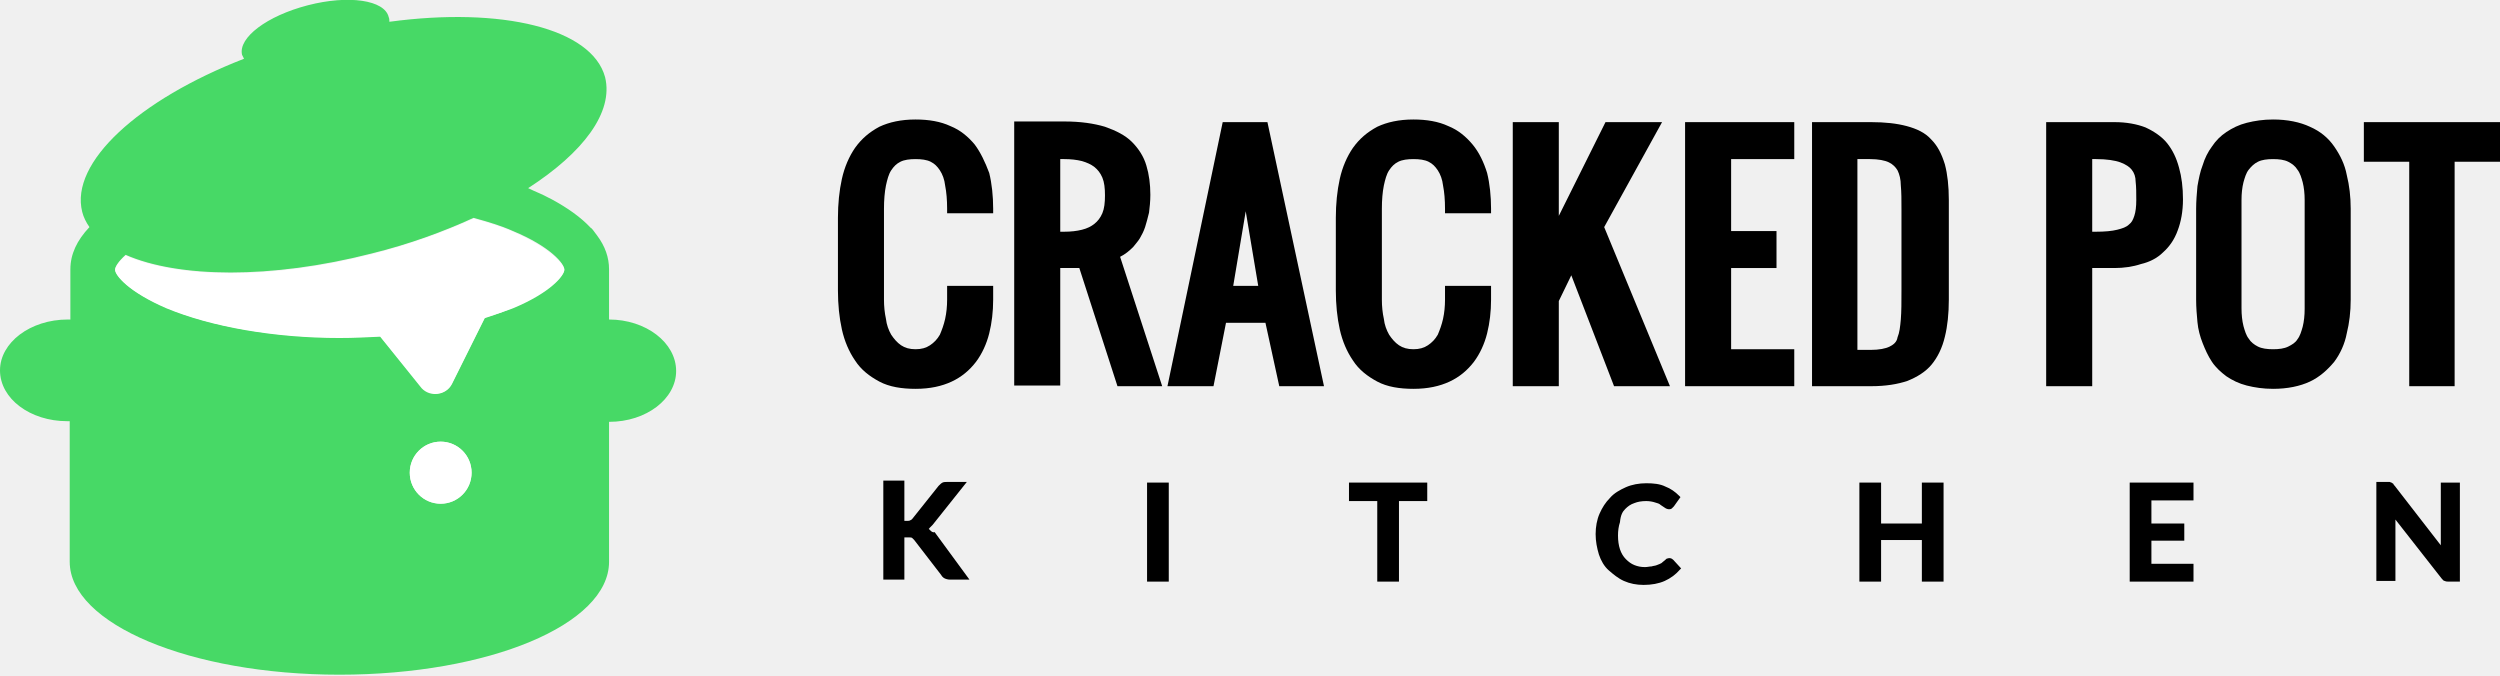
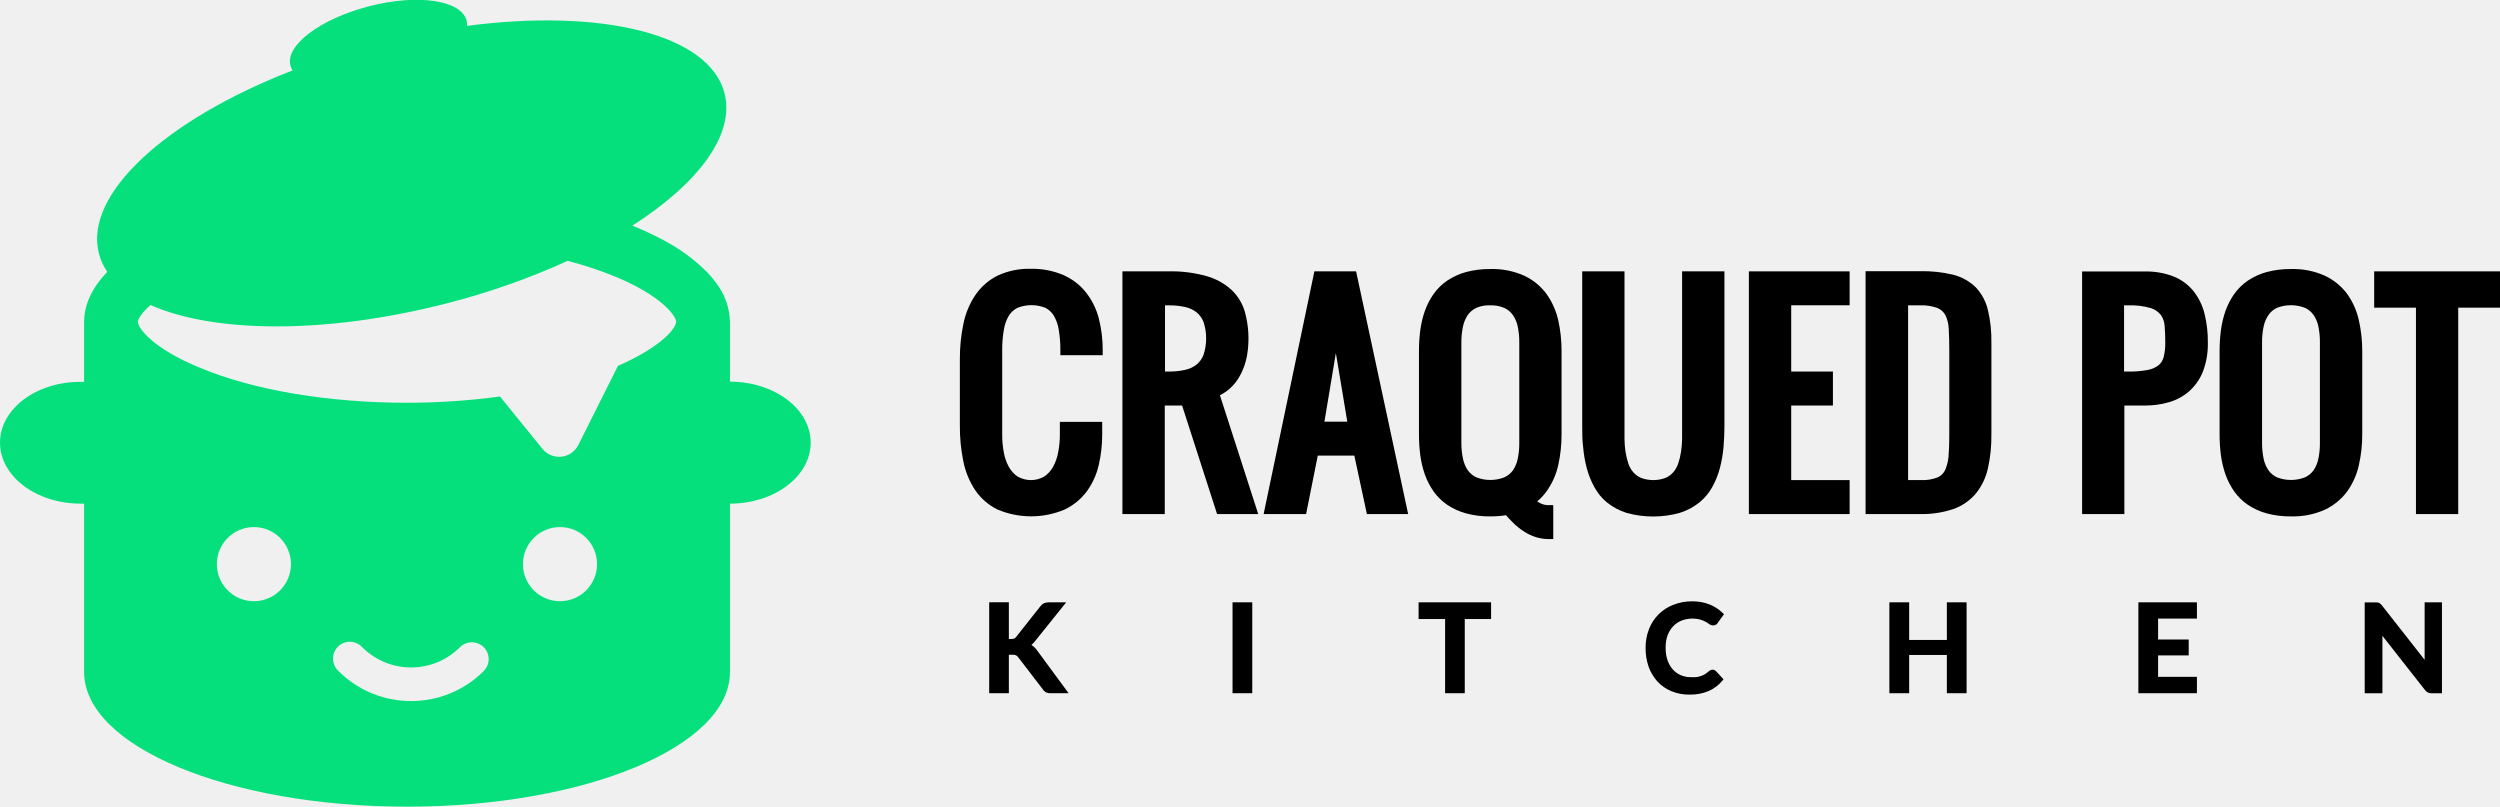
- <svg xmlns="http://www.w3.org/2000/svg" width="211" height="57" viewBox="0 0 211 57" fill="none">
-   <g clip-path="url(#clip0)">
-     <path d="M51.404 26.967V22.733C51.404 21.73 51.071 20.782 50.405 19.891C50.294 19.724 50.183 19.612 50.072 19.445C50.016 19.39 49.961 19.278 49.849 19.222C49.017 18.331 47.907 17.551 46.574 16.826C46.463 16.771 46.352 16.715 46.241 16.659C45.742 16.381 45.131 16.158 44.576 15.879C49.239 12.87 51.792 9.472 51.071 6.519C49.961 2.395 42.355 0.557 32.863 1.838C32.863 1.727 32.863 1.56 32.807 1.448C32.474 -0 29.421 -0.446 25.98 0.445C22.538 1.337 20.095 3.175 20.428 4.624C20.484 4.736 20.539 4.847 20.595 4.958C11.713 8.413 5.884 13.706 6.939 17.885C7.05 18.331 7.272 18.777 7.55 19.167C6.495 20.281 5.94 21.451 5.94 22.733V26.967C5.884 26.967 5.773 26.967 5.718 26.967C2.554 26.967 0 28.917 0 31.258C0 33.654 2.554 35.548 5.662 35.548C5.718 35.548 5.829 35.548 5.884 35.548V47.416C5.884 52.654 16.043 56.944 28.644 56.944C41.245 56.944 51.404 52.709 51.404 47.416V35.604C54.568 35.604 57.066 33.654 57.066 31.313C57.066 28.917 54.513 26.967 51.404 26.967ZM32.086 28.36C30.976 28.416 29.81 28.472 28.644 28.472C23.148 28.472 17.819 27.58 14.044 25.964C10.825 24.627 9.715 23.178 9.715 22.733C9.715 22.51 9.992 22.064 10.603 21.507C15.044 23.457 22.871 23.569 31.364 21.395C34.528 20.615 37.415 19.557 39.968 18.387C41.19 18.721 42.3 19.055 43.299 19.501C46.519 20.838 47.629 22.287 47.629 22.733C47.629 23.178 46.519 24.571 43.299 25.964C42.578 26.299 41.745 26.577 40.912 26.8L38.136 32.372C37.637 33.375 36.305 33.486 35.583 32.651L32.086 28.36ZM37.193 42.513C35.749 42.513 34.584 41.343 34.584 39.894C34.584 38.445 35.749 37.275 37.193 37.275C38.636 37.275 39.802 38.445 39.802 39.894C39.802 41.343 38.636 42.513 37.193 42.513Z" fill="#47D966" />
-     <path d="M38.137 32.428L40.912 26.856C41.745 26.578 42.522 26.299 43.299 26.02C46.519 24.683 47.629 23.235 47.629 22.789C47.629 22.343 46.519 20.95 43.299 19.557C42.3 19.111 41.19 18.777 39.968 18.443C37.415 19.613 34.473 20.672 31.364 21.452C22.926 23.625 15.044 23.513 10.603 21.563C9.992 22.12 9.715 22.566 9.715 22.789C9.715 23.235 10.825 24.628 14.044 26.02C17.819 27.581 23.148 28.528 28.644 28.528C29.81 28.528 30.976 28.472 32.086 28.416L35.583 32.763C36.305 33.542 37.637 33.375 38.137 32.428Z" fill="white" />
-     <path d="M37.193 42.513C38.634 42.513 39.802 41.341 39.802 39.894C39.802 38.448 38.634 37.276 37.193 37.276C35.752 37.276 34.584 38.448 34.584 39.894C34.584 41.341 35.752 42.513 37.193 42.513Z" fill="white" />
-     <path d="M82.268 12.202C81.713 11.534 81.047 10.976 80.214 10.642C79.382 10.252 78.382 10.085 77.272 10.085C76.051 10.085 75.052 10.308 74.219 10.698C73.386 11.144 72.72 11.701 72.165 12.481C71.666 13.205 71.277 14.097 71.055 15.1C70.833 16.103 70.722 17.217 70.722 18.387V24.516C70.722 25.686 70.833 26.801 71.055 27.803C71.277 28.806 71.666 29.698 72.165 30.422C72.665 31.202 73.386 31.759 74.219 32.205C75.052 32.651 76.107 32.818 77.272 32.818C78.494 32.818 79.493 32.595 80.325 32.205C81.158 31.815 81.824 31.258 82.379 30.534C82.879 29.865 83.268 29.029 83.49 28.138C83.712 27.246 83.823 26.299 83.823 25.296V24.126H79.937V25.296C79.937 25.853 79.881 26.411 79.77 26.912C79.659 27.413 79.493 27.859 79.326 28.249C79.104 28.639 78.827 28.918 78.494 29.141C78.16 29.364 77.772 29.475 77.272 29.475C76.773 29.475 76.384 29.364 76.051 29.141C75.718 28.918 75.44 28.584 75.218 28.249C74.996 27.859 74.83 27.413 74.774 26.912C74.663 26.411 74.608 25.853 74.608 25.296V17.607C74.608 16.883 74.663 16.214 74.774 15.657C74.885 15.155 74.996 14.71 75.218 14.375C75.44 14.041 75.662 13.818 75.996 13.651C76.329 13.484 76.773 13.428 77.272 13.428C77.772 13.428 78.216 13.484 78.549 13.651C78.882 13.818 79.104 14.041 79.326 14.375C79.548 14.71 79.715 15.155 79.77 15.657C79.881 16.214 79.937 16.883 79.937 17.607V17.997H83.823V17.607C83.823 16.548 83.712 15.49 83.49 14.598C83.156 13.707 82.768 12.871 82.268 12.202Z" fill="black" />
-     <path d="M94.537 21.674C94.981 21.452 95.314 21.173 95.647 20.839C95.813 20.616 96.035 20.393 96.202 20.114C96.368 19.836 96.535 19.502 96.646 19.167C96.757 18.833 96.868 18.387 96.979 17.941C97.034 17.496 97.09 16.994 97.09 16.437C97.09 15.546 96.979 14.71 96.757 13.985C96.535 13.205 96.091 12.537 95.536 11.979C94.981 11.422 94.203 11.032 93.26 10.698C92.316 10.419 91.206 10.252 89.818 10.252H85.599V32.54H89.485V22.622H91.095L94.314 32.595H98.089L94.537 21.674ZM89.485 13.428H89.818C90.373 13.428 90.873 13.484 91.317 13.595C91.705 13.707 92.094 13.874 92.371 14.097C92.649 14.32 92.871 14.598 93.038 14.988C93.204 15.378 93.26 15.88 93.26 16.493C93.26 17.106 93.204 17.607 93.038 17.997C92.871 18.387 92.649 18.666 92.371 18.889C92.094 19.111 91.761 19.279 91.317 19.39C90.873 19.502 90.373 19.557 89.818 19.557H89.485V13.428Z" fill="black" />
-     <path d="M103.196 10.308L98.533 32.595H102.419L103.474 27.246H106.804L107.97 32.595H111.745L106.971 10.308H103.196ZM106.194 24.126H104.084L105.139 17.83L106.194 24.126Z" fill="black" />
-     <path d="M124.291 12.202C123.736 11.534 123.07 10.976 122.237 10.642C121.404 10.252 120.405 10.085 119.295 10.085C118.074 10.085 117.074 10.308 116.242 10.698C115.409 11.144 114.743 11.701 114.188 12.481C113.688 13.205 113.299 14.097 113.077 15.1C112.855 16.103 112.744 17.217 112.744 18.387V24.516C112.744 25.686 112.855 26.801 113.077 27.803C113.299 28.806 113.688 29.698 114.188 30.422C114.687 31.202 115.409 31.759 116.242 32.205C117.074 32.651 118.129 32.818 119.295 32.818C120.516 32.818 121.515 32.595 122.348 32.205C123.181 31.815 123.847 31.258 124.402 30.534C124.901 29.865 125.29 29.029 125.512 28.138C125.734 27.246 125.845 26.299 125.845 25.296V24.126H121.959V25.296C121.959 25.853 121.904 26.411 121.793 26.912C121.682 27.413 121.515 27.859 121.349 28.249C121.127 28.639 120.849 28.918 120.516 29.141C120.183 29.364 119.794 29.475 119.295 29.475C118.795 29.475 118.407 29.364 118.074 29.141C117.74 28.918 117.463 28.584 117.241 28.249C117.019 27.859 116.852 27.413 116.797 26.912C116.686 26.411 116.63 25.853 116.63 25.296V17.607C116.63 16.883 116.686 16.214 116.797 15.657C116.908 15.155 117.019 14.71 117.241 14.375C117.463 14.041 117.685 13.818 118.018 13.651C118.351 13.484 118.795 13.428 119.295 13.428C119.794 13.428 120.238 13.484 120.572 13.651C120.905 13.818 121.127 14.041 121.349 14.375C121.571 14.71 121.737 15.155 121.793 15.657C121.904 16.214 121.959 16.883 121.959 17.607V17.997H125.845V17.607C125.845 16.548 125.734 15.49 125.512 14.598C125.235 13.707 124.846 12.871 124.291 12.202Z" fill="black" />
-     <path d="M140.944 32.595L135.393 19.167L140.278 10.308H135.504L131.563 18.22V10.308H127.677V32.595H131.563V25.408L132.618 23.235L136.226 32.595H140.944Z" fill="black" />
-     <path d="M142.221 32.595H151.436V29.475H146.107V22.622H149.937V19.502H146.107V13.428H151.436V10.308H142.221V32.595Z" fill="black" />
-     <path d="M162.982 11.757C162.483 11.199 161.761 10.865 160.928 10.642C160.096 10.419 159.097 10.308 157.931 10.308H152.935V32.595H157.931C159.152 32.595 160.151 32.428 160.984 32.15C161.817 31.815 162.538 31.369 163.038 30.757C163.538 30.144 163.926 29.364 164.148 28.416C164.37 27.525 164.481 26.466 164.481 25.296V16.883C164.481 15.713 164.37 14.71 164.148 13.874C163.871 12.982 163.538 12.314 162.982 11.757ZM159.485 29.252C159.152 29.419 158.597 29.531 157.875 29.531H156.765V13.428H157.82C158.541 13.428 159.097 13.54 159.43 13.707C159.763 13.874 159.985 14.097 160.151 14.375C160.318 14.71 160.429 15.155 160.429 15.657C160.484 16.214 160.484 16.883 160.484 17.663V24.516C160.484 25.463 160.484 26.299 160.429 26.968C160.373 27.581 160.318 28.082 160.151 28.472C160.096 28.862 159.818 29.085 159.485 29.252Z" fill="black" />
-     <path d="M182.578 21.284C183.078 20.839 183.522 20.226 183.799 19.446C184.077 18.721 184.243 17.83 184.243 16.827C184.243 15.824 184.132 14.932 183.91 14.152C183.688 13.317 183.355 12.648 182.911 12.091C182.467 11.534 181.801 11.088 181.079 10.754C180.358 10.475 179.469 10.308 178.47 10.308H172.697V32.595H176.583V22.622H178.47C179.247 22.622 180.025 22.51 180.691 22.287C181.412 22.12 182.078 21.786 182.578 21.284ZM176.583 13.428H176.916C177.804 13.428 178.526 13.54 178.97 13.707C179.414 13.874 179.747 14.097 179.914 14.32C180.136 14.598 180.247 14.932 180.247 15.323C180.302 15.768 180.302 16.326 180.302 16.883C180.302 17.44 180.247 17.886 180.136 18.22C180.025 18.554 179.914 18.777 179.691 18.944C179.469 19.167 179.136 19.279 178.692 19.39C178.248 19.502 177.638 19.557 176.916 19.557H176.583V13.428Z" fill="black" />
-     <path d="M197.011 12.37C196.511 11.645 195.845 11.088 194.957 10.698C194.124 10.308 193.07 10.085 191.848 10.085C191.016 10.085 190.294 10.197 189.628 10.364C188.962 10.531 188.407 10.809 187.907 11.144C187.407 11.478 187.019 11.868 186.686 12.37C186.353 12.815 186.075 13.372 185.909 13.93C185.687 14.487 185.576 15.1 185.465 15.713C185.409 16.326 185.354 16.994 185.354 17.607V25.296C185.354 25.965 185.409 26.578 185.465 27.191C185.52 27.803 185.687 28.416 185.909 28.974C186.131 29.531 186.353 30.032 186.686 30.534C187.019 31.035 187.463 31.425 187.907 31.759C188.407 32.094 188.962 32.372 189.628 32.54C190.294 32.707 191.016 32.818 191.848 32.818C193.07 32.818 194.124 32.595 194.957 32.205C195.79 31.815 196.456 31.202 197.011 30.534C197.511 29.865 197.899 29.029 198.066 28.138C198.288 27.246 198.399 26.299 198.399 25.296V17.607C198.399 16.604 198.288 15.657 198.066 14.765C197.899 13.874 197.511 13.094 197.011 12.37ZM193.125 29.252C192.792 29.419 192.348 29.475 191.848 29.475C191.349 29.475 190.905 29.419 190.572 29.252C190.239 29.085 189.961 28.862 189.794 28.584C189.572 28.305 189.461 27.915 189.35 27.525C189.239 27.079 189.184 26.578 189.184 26.02V16.883C189.184 16.326 189.239 15.824 189.35 15.378C189.461 14.988 189.572 14.598 189.794 14.32C190.016 14.041 190.239 13.818 190.572 13.651C190.905 13.484 191.349 13.428 191.848 13.428C192.348 13.428 192.792 13.484 193.125 13.651C193.458 13.818 193.736 14.041 193.902 14.32C194.124 14.598 194.235 14.988 194.346 15.378C194.457 15.824 194.513 16.326 194.513 16.883V26.076C194.513 26.633 194.457 27.135 194.346 27.581C194.235 27.971 194.124 28.361 193.902 28.639C193.736 28.918 193.458 29.085 193.125 29.252Z" fill="black" />
-     <path d="M199.509 10.308V13.651H203.339V32.595H207.17V13.651H211V10.308H199.509Z" fill="black" />
-     <path d="M78.494 44.742C78.438 44.686 78.438 44.686 78.383 44.63C78.383 44.63 78.438 44.63 78.438 44.575C78.494 44.519 78.605 44.408 78.716 44.296L81.602 40.675H79.992C79.826 40.675 79.659 40.675 79.548 40.73C79.437 40.786 79.326 40.897 79.215 41.009L76.995 43.795C76.939 43.85 76.884 43.906 76.828 43.906C76.773 43.962 76.662 43.962 76.551 43.962H76.329V40.563H74.552V48.921H76.329V45.355H76.662C76.828 45.355 76.939 45.355 76.995 45.411C77.05 45.466 77.106 45.522 77.161 45.578L79.437 48.531C79.493 48.642 79.604 48.754 79.715 48.809C79.826 48.865 79.992 48.921 80.214 48.921H81.824L78.882 44.909C78.716 44.965 78.605 44.853 78.494 44.742Z" fill="black" />
-     <path d="M98.644 40.73H96.812V49.088H98.644V40.73Z" fill="black" />
-     <path d="M113.854 42.29H116.241V49.088H118.073V42.29H120.46V40.73H113.854V42.29Z" fill="black" />
-     <path d="M137.169 42.959C137.391 42.736 137.613 42.569 137.947 42.458C138.224 42.346 138.557 42.29 138.946 42.29C139.223 42.29 139.501 42.346 139.667 42.402C139.889 42.458 140.056 42.513 140.167 42.625C140.278 42.68 140.389 42.792 140.5 42.847C140.722 43.015 141 43.015 141.111 42.903C141.166 42.847 141.222 42.792 141.277 42.736L141.832 41.956L141.721 41.845C141.388 41.51 141 41.232 140.556 41.065C140.112 40.842 139.556 40.786 138.946 40.786C138.335 40.786 137.725 40.897 137.225 41.12C136.725 41.343 136.226 41.622 135.893 42.012C135.504 42.402 135.226 42.847 135.004 43.349C134.782 43.85 134.671 44.463 134.671 45.076C134.671 45.689 134.782 46.246 134.949 46.803C135.115 47.305 135.393 47.806 135.782 48.141C136.17 48.475 136.559 48.809 137.058 49.032C137.558 49.255 138.113 49.367 138.724 49.367C139.39 49.367 140 49.255 140.5 49.032C141 48.809 141.444 48.475 141.777 48.085L141.888 47.974L141.222 47.249C141.055 47.082 140.889 47.082 140.722 47.138C140.667 47.138 140.611 47.194 140.556 47.249C140.445 47.361 140.334 47.416 140.223 47.528C140.112 47.584 140 47.639 139.834 47.695C139.723 47.751 139.556 47.751 139.39 47.806C139.223 47.806 139.057 47.862 138.835 47.862C138.502 47.862 138.224 47.806 137.947 47.695C137.669 47.584 137.447 47.416 137.225 47.194C137.003 46.971 136.836 46.692 136.725 46.358C136.614 46.023 136.559 45.633 136.559 45.188C136.559 44.798 136.614 44.408 136.725 44.073C136.781 43.46 136.947 43.182 137.169 42.959Z" fill="black" />
-     <path d="M162.205 44.185H158.764V40.73H156.932V49.088H158.764V45.578H162.205V49.088H164.037V40.73H162.205V44.185Z" fill="black" />
-     <path d="M179.747 49.088H185.131V47.584H181.579V45.633H184.354V44.185H181.579V42.235H185.131V40.73H179.747V49.088Z" fill="black" />
-     <path d="M206.004 45.801C206.004 45.856 206.004 45.968 206.004 46.023L202.118 41.009C202.063 40.953 202.007 40.897 202.007 40.842C201.952 40.786 201.896 40.786 201.841 40.73C201.785 40.73 201.729 40.675 201.674 40.675C201.618 40.675 201.563 40.675 201.507 40.675H200.564V49.032H202.174V44.018C202.174 43.962 202.174 43.906 202.174 43.85L206.059 48.809C206.17 48.921 206.226 49.032 206.337 49.032C206.448 49.088 206.559 49.088 206.67 49.088H207.614V40.73H206.004V45.801Z" fill="black" />
-   </g>
-   <defs>
-     <clipPath id="clip0">
-       <rect width="211" height="57" fill="white" />
-     </clipPath>
-   </defs>
+ <svg xmlns="http://www.w3.org/2000/svg" id="Layer_1" data-name="Layer 1" viewBox="0 0 398 128.37">
+   <path d="M172.86,46.52a9.39,9.39,0,0,0-3.57-2.73,12.57,12.57,0,0,0-5.14-1,11.85,11.85,0,0,0-5.34,1.09A9.33,9.33,0,0,0,155.26,47a12.66,12.66,0,0,0-1.89,4.57,26.92,26.92,0,0,0-.56,5.65V67.81a27,27,0,0,0,.56,5.66,12.78,12.78,0,0,0,1.89,4.58,9.27,9.27,0,0,0,3.55,3.07,13.74,13.74,0,0,0,10.68,0A9.52,9.52,0,0,0,173,78.25a11.43,11.43,0,0,0,1.91-4.18,21.17,21.17,0,0,0,.56-4.91v-2h-6.74v2a14.44,14.44,0,0,1-.26,2.8,7.69,7.69,0,0,1-.81,2.34,4.58,4.58,0,0,1-1.42,1.57,4.27,4.27,0,0,1-4.23,0,4.48,4.48,0,0,1-1.42-1.57A7.7,7.7,0,0,1,159.8,72a15.11,15.11,0,0,1-.25-2.8V55.87a18.42,18.42,0,0,1,.26-3.36,6.39,6.39,0,0,1,.79-2.24A3.28,3.28,0,0,1,162,49a6,6,0,0,1,4.41,0,3.28,3.28,0,0,1,1.35,1.24,6.32,6.32,0,0,1,.79,2.24,18.42,18.42,0,0,1,.26,3.36v.71h6.74v-.71a20.06,20.06,0,0,0-.63-5.19A11.28,11.28,0,0,0,172.86,46.52Z" />
+   <path d="M196.23,61.43a7.36,7.36,0,0,0,.94-1.22,9.28,9.28,0,0,0,.81-1.64,11.29,11.29,0,0,0,.57-2.09,16,16,0,0,0-.38-6.89,7.86,7.86,0,0,0-2.12-3.45,9.85,9.85,0,0,0-4-2.19,20.51,20.51,0,0,0-6-.75h-7.36V81.84h6.74V64.56h2.76l5.57,17.28h6.55l-6.1-18.92A6.88,6.88,0,0,0,196.23,61.43ZM185.47,48.61h.62a11.26,11.26,0,0,1,2.56.26,4.55,4.55,0,0,1,1.82.83,3.79,3.79,0,0,1,1.13,1.55,8.41,8.41,0,0,1,0,5.25,3.76,3.76,0,0,1-1.13,1.56,4.55,4.55,0,0,1-1.82.83,11.79,11.79,0,0,1-2.56.26h-.62Z" />
+   <path d="M209.25,43.2l-8.08,38.64h6.76l1.86-9.31h5.82l2,9.31h6.57L215.89,43.2Zm5.24,23.93h-3.64l1.82-10.93Z" />
+   <path d="M246.2,46.79a9.33,9.33,0,0,0-3.53-2.89,12.3,12.3,0,0,0-5.41-1.07,14.28,14.28,0,0,0-3.87.48,10.22,10.22,0,0,0-3,1.37,8.54,8.54,0,0,0-2.16,2.12,11.41,11.41,0,0,0-1.39,2.69,15.65,15.65,0,0,0-.73,3.07,25.46,25.46,0,0,0-.21,3.31V69.16a25.61,25.61,0,0,0,.21,3.32,15.65,15.65,0,0,0,.73,3.07,11.61,11.61,0,0,0,1.39,2.69,8.71,8.71,0,0,0,2.16,2.12,10.22,10.22,0,0,0,3,1.37,14.28,14.28,0,0,0,3.87.48,15.08,15.08,0,0,0,2.49-.19c.39.44.78.86,1.17,1.24a11,11,0,0,0,1.69,1.35,8.07,8.07,0,0,0,1.85.89,7,7,0,0,0,2.11.32h.71v-5.4h-.71a2.79,2.79,0,0,1-1.4-.33,3.35,3.35,0,0,1-.45-.27,8.49,8.49,0,0,0,1.48-1.58,11.46,11.46,0,0,0,1.87-4.18,22.17,22.17,0,0,0,.53-4.9V55.87a22.14,22.14,0,0,0-.53-4.89A11.59,11.59,0,0,0,246.2,46.79Zm-8.94,1.82a5.1,5.1,0,0,1,2.21.41,3.36,3.36,0,0,1,1.37,1.12,5,5,0,0,1,.78,1.83,12,12,0,0,1,.25,2.57V70.49a11.92,11.92,0,0,1-.25,2.57,5,5,0,0,1-.78,1.84A3.44,3.44,0,0,1,239.47,76a6.16,6.16,0,0,1-4.42,0,3.51,3.51,0,0,1-1.37-1.12,5.13,5.13,0,0,1-.77-1.84,11.82,11.82,0,0,1-.26-2.57V54.54a12,12,0,0,1,.26-2.57,5.16,5.16,0,0,1,.77-1.83A3.43,3.43,0,0,1,235.05,49,5.1,5.1,0,0,1,237.26,48.61Z" />
+   <path d="M267.79,67.85c0,.66,0,1.35,0,2.06a14.74,14.74,0,0,1-.17,2,10.19,10.19,0,0,1-.44,1.85,4.26,4.26,0,0,1-.77,1.39,3.43,3.43,0,0,1-1.26.93,5.61,5.61,0,0,1-3.9,0,3.51,3.51,0,0,1-1.26-.93,4.26,4.26,0,0,1-.77-1.39,12.18,12.18,0,0,1-.44-1.85,14.75,14.75,0,0,1-.16-2c0-.71,0-1.4,0-2.06V43.2h-6.73V67.84c0,1.12,0,2.26.15,3.38a19.43,19.43,0,0,0,.57,3.3,13.08,13.08,0,0,0,1.2,3A8.17,8.17,0,0,0,255.84,80a9.64,9.64,0,0,0,3.1,1.65,15.79,15.79,0,0,0,8.48,0A9.7,9.7,0,0,0,270.53,80a8.46,8.46,0,0,0,2.08-2.49,13.55,13.55,0,0,0,1.2-3,20.1,20.1,0,0,0,.57-3.3c.1-1.13.15-2.27.15-3.38V43.2h-6.74Z" />
+   <polygon points="278.42 81.84 294.46 81.84 294.46 76.43 285.16 76.43 285.16 64.56 291.8 64.56 291.8 59.15 285.16 59.15 285.16 48.6 294.46 48.6 294.46 43.2 278.42 43.2 278.42 81.84" />
+   <path d="M314.53,45.73a8,8,0,0,0-3.61-2,20.88,20.88,0,0,0-5.2-.56H297V81.84h8.65a15.75,15.75,0,0,0,5.3-.79,8.34,8.34,0,0,0,3.59-2.46,9.71,9.71,0,0,0,1.93-4,23.34,23.34,0,0,0,.56-5.4V54.54a20.82,20.82,0,0,0-.56-5.2A7.9,7.9,0,0,0,314.53,45.73Zm-6,30.25a6.61,6.61,0,0,1-2.76.45h-2V48.61h1.84a7.25,7.25,0,0,1,2.85.43,2.55,2.55,0,0,1,1.27,1.17,5.67,5.67,0,0,1,.51,2.21c.06,1,.09,2.15.09,3.45v12c0,1.63,0,3-.09,4.22a7.32,7.32,0,0,1-.52,2.63A2.44,2.44,0,0,1,308.48,76Z" />
+   <path d="M349.15,46.28A7.88,7.88,0,0,0,346,44a11.89,11.89,0,0,0-4.53-.78h-10V81.84h6.73V64.56h3.28a13.46,13.46,0,0,0,3.9-.55,8.35,8.35,0,0,0,3.22-1.8,8.23,8.23,0,0,0,2.14-3.15,12.22,12.22,0,0,0,.75-4.52,18.36,18.36,0,0,0-.54-4.64A9.45,9.45,0,0,0,349.15,46.28Zm-11,2.33h.62a11.52,11.52,0,0,1,3.61.43,3.33,3.33,0,0,1,1.63,1.1,3.45,3.45,0,0,1,.6,1.74c.07.8.1,1.69.1,2.66a8.84,8.84,0,0,1-.26,2.32,2.54,2.54,0,0,1-.81,1.29,4,4,0,0,1-1.73.75,15.85,15.85,0,0,1-3.14.25h-.62Z" />
+   <path d="M373.67,46.79a9.45,9.45,0,0,0-3.54-2.89,12.3,12.3,0,0,0-5.41-1.07,14.28,14.28,0,0,0-3.87.48,10.22,10.22,0,0,0-3,1.37,8.7,8.7,0,0,0-2.16,2.12,11.41,11.41,0,0,0-1.39,2.69,15.65,15.65,0,0,0-.73,3.07,25.46,25.46,0,0,0-.21,3.31V69.16a25.61,25.61,0,0,0,.21,3.32,15.65,15.65,0,0,0,.73,3.07,11.61,11.61,0,0,0,1.39,2.69,8.71,8.71,0,0,0,2.16,2.12,10.35,10.35,0,0,0,3,1.37,14.28,14.28,0,0,0,3.87.48,12.3,12.3,0,0,0,5.41-1.07,9.47,9.47,0,0,0,3.54-2.9,11.45,11.45,0,0,0,1.86-4.18,22.16,22.16,0,0,0,.54-4.9V55.87a22.14,22.14,0,0,0-.54-4.89A11.57,11.57,0,0,0,373.67,46.79ZM368.3,74.9A3.44,3.44,0,0,1,366.93,76a6.16,6.16,0,0,1-4.42,0,3.41,3.41,0,0,1-1.36-1.12,5,5,0,0,1-.78-1.84,11.85,11.85,0,0,1-.25-2.57V54.54a12,12,0,0,1,.25-2.57,5,5,0,0,1,.78-1.83A3.33,3.33,0,0,1,362.51,49a6.16,6.16,0,0,1,4.42,0,3.36,3.36,0,0,1,1.37,1.12,5,5,0,0,1,.78,1.83,12,12,0,0,1,.25,2.57V70.49a11.92,11.92,0,0,1-.25,2.57A5,5,0,0,1,368.3,74.9Z" />
+   <polygon points="377.97 43.2 377.97 48.98 384.62 48.98 384.62 81.84 391.35 81.84 391.35 48.98 398 48.98 398 43.2 377.97 43.2" />
+   <path d="M164.41,102.82a1.13,1.13,0,0,0-.21-.15l.08-.07a4.29,4.29,0,0,0,.46-.48l5-6.23H167a2,2,0,0,0-.78.14,1.68,1.68,0,0,0-.61.51l-3.85,4.87a.7.7,0,0,1-.3.24,1.43,1.43,0,0,1-.51.08h-.34V95.88h-3.13v14.48h3.13v-6.13h.55a1.43,1.43,0,0,1,.58.09.85.85,0,0,1,.33.28l3.93,5.12a1.25,1.25,0,0,0,.47.47,1.57,1.57,0,0,0,.82.17h2.83l-5.15-7A3.16,3.16,0,0,0,164.41,102.82Z" />
+   <rect x="196.22" y="95.89" width="3.14" height="14.47" />
+   <polygon points="225.84 98.55 230.06 98.55 230.06 110.36 233.19 110.36 233.19 98.55 237.38 98.55 237.38 95.89 225.84 95.89 225.84 98.55" />
+   <path d="M266.36,99.71a3.75,3.75,0,0,1,1.33-.91,4.95,4.95,0,0,1,3-.16,4.76,4.76,0,0,1,.85.35,4.6,4.6,0,0,1,.56.36,1,1,0,0,0,1.11.09,1.06,1.06,0,0,0,.25-.27l1-1.39-.17-.16a6.5,6.5,0,0,0-2.07-1.37,7.2,7.2,0,0,0-2.82-.52,8.05,8.05,0,0,0-3,.55,6.73,6.73,0,0,0-3.88,3.87,8,8,0,0,0-.54,3,8.84,8.84,0,0,0,.48,3,7,7,0,0,0,1.4,2.34,6.29,6.29,0,0,0,2.21,1.54,7.28,7.28,0,0,0,2.9.55,7.43,7.43,0,0,0,3.08-.58,5.93,5.93,0,0,0,2.19-1.68l.14-.18-1.18-1.28a.77.77,0,0,0-.91-.17,1.1,1.1,0,0,0-.26.18,4.8,4.8,0,0,1-.6.46,2.85,2.85,0,0,1-.64.29,3.82,3.82,0,0,1-.74.18,8.36,8.36,0,0,1-.92,0,3.83,3.83,0,0,1-1.55-.31,3.71,3.71,0,0,1-1.25-.89,4.43,4.43,0,0,1-.85-1.46,5.88,5.88,0,0,1-.31-2,5.66,5.66,0,0,1,.31-2A4.33,4.33,0,0,1,266.36,99.71Z" />
+   <polygon points="309.94 101.88 303.94 101.88 303.94 95.89 300.79 95.89 300.79 110.36 303.94 110.36 303.94 104.27 309.94 104.27 309.94 110.36 313.08 110.36 313.08 95.89 309.94 95.89 309.94 101.88" />
+   <polygon points="340.43 110.36 349.75 110.36 349.75 107.75 343.57 107.75 343.57 104.34 348.44 104.34 348.44 101.81 343.57 101.81 343.57 98.48 349.75 98.48 349.75 95.89 340.43 95.89 340.43 110.36" />
+   <path d="M386,95.89v8.74c0,.13,0,.26,0,.41l-6.78-8.64a2.85,2.85,0,0,0-.22-.24,1.05,1.05,0,0,0-.25-.18,1.23,1.23,0,0,0-.29-.08h-2v14.47h2.82v-9.15l6.75,8.6a1.37,1.37,0,0,0,.49.43,1.48,1.48,0,0,0,.63.12h1.61V95.89Z" />
+   <path d="M116.21,60.76v-9.5a10.54,10.54,0,0,0-2.32-6.37c-.25-.34-.52-.67-.8-1l-.45-.49a28.8,28.8,0,0,0-7.4-5.37l-.77-.4c-1.19-.6-2.45-1.17-3.79-1.71,10.5-6.73,16.35-14.48,14.67-21.06-2.42-9.45-19.64-13.55-41-10.74a2.67,2.67,0,0,0-.07-.85C73.42,0,66.48-1,58.74,1S45.4,7.21,46.23,10.43a2.49,2.49,0,0,0,.35.78C26.46,19,13.32,30.88,15.74,40.34a9.51,9.51,0,0,0,1.33,2.94c-2.37,2.47-3.68,5.16-3.68,8v9.51h-.54C5.75,60.76,0,65.11,0,70.47s5.75,9.71,12.85,9.71h.54V107c0,11.83,23,21.42,51.41,21.42s51.41-9.59,51.41-21.42V80.18c7.09,0,12.85-4.35,12.85-9.71S123.3,60.76,116.21,60.76ZM79.6,63.12a111,111,0,0,1-14.8,1c-12.45,0-24.5-2-33.06-5.61-7.32-3-9.78-6.25-9.78-7.24,0-.48.58-1.47,2-2.71,10,4.45,27.78,4.69,46.9-.2a115.46,115.46,0,0,0,19.51-6.83A58.67,58.67,0,0,1,97.85,44c7.32,3,9.79,6.25,9.79,7.24s-2.36,4-9.26,7l-6.3,12.58a3.42,3.42,0,0,1-5.73.63ZM40.43,95.71a5.9,5.9,0,1,1,5.89-5.9A5.9,5.9,0,0,1,40.43,95.71ZM77,106.84a16.37,16.37,0,0,1-23.1,0,2.68,2.68,0,1,1,3.78-3.79,11,11,0,0,0,15.53,0A2.68,2.68,0,1,1,77,106.84ZM89.16,95.71a5.9,5.9,0,1,1,5.89-5.9A5.9,5.9,0,0,1,89.16,95.71Z" style="fill:#05e07d" />
</svg>
